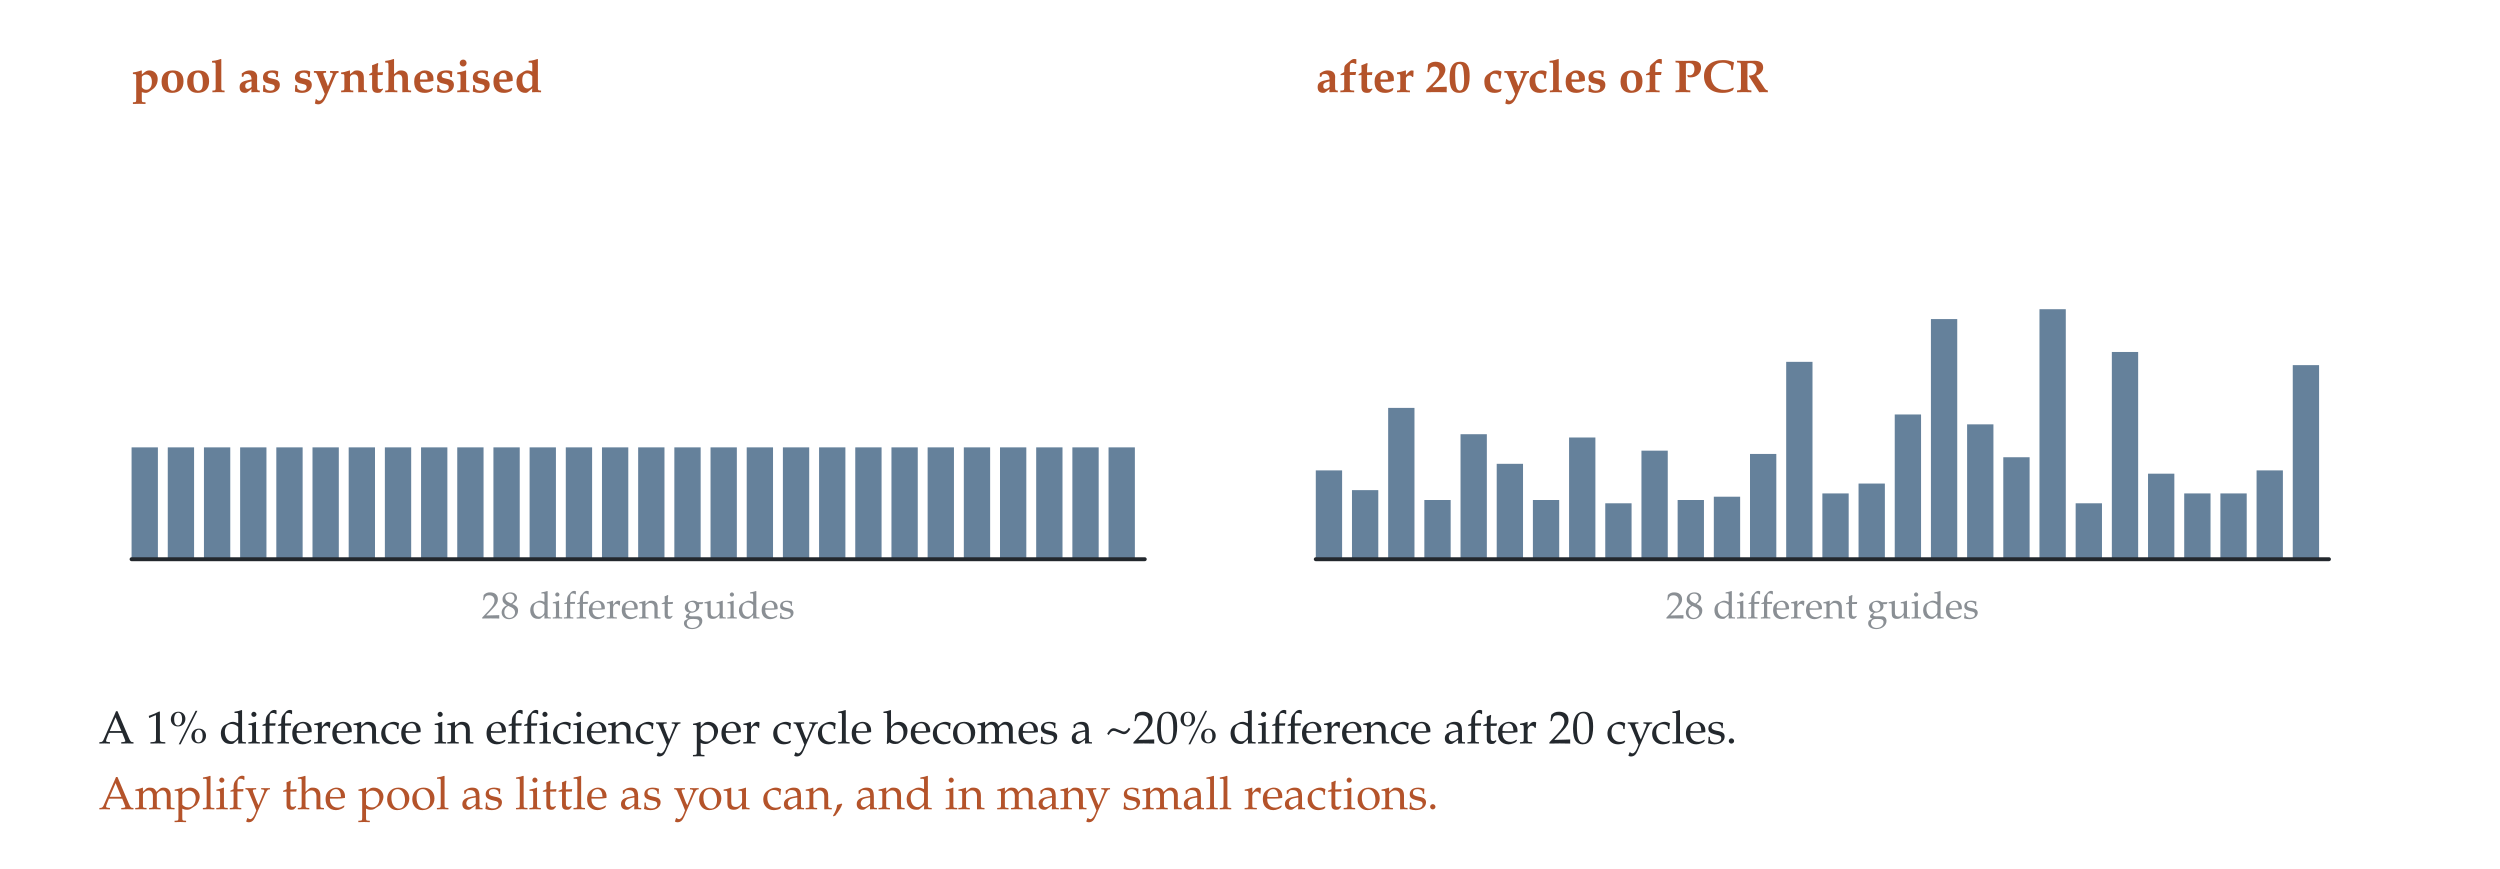
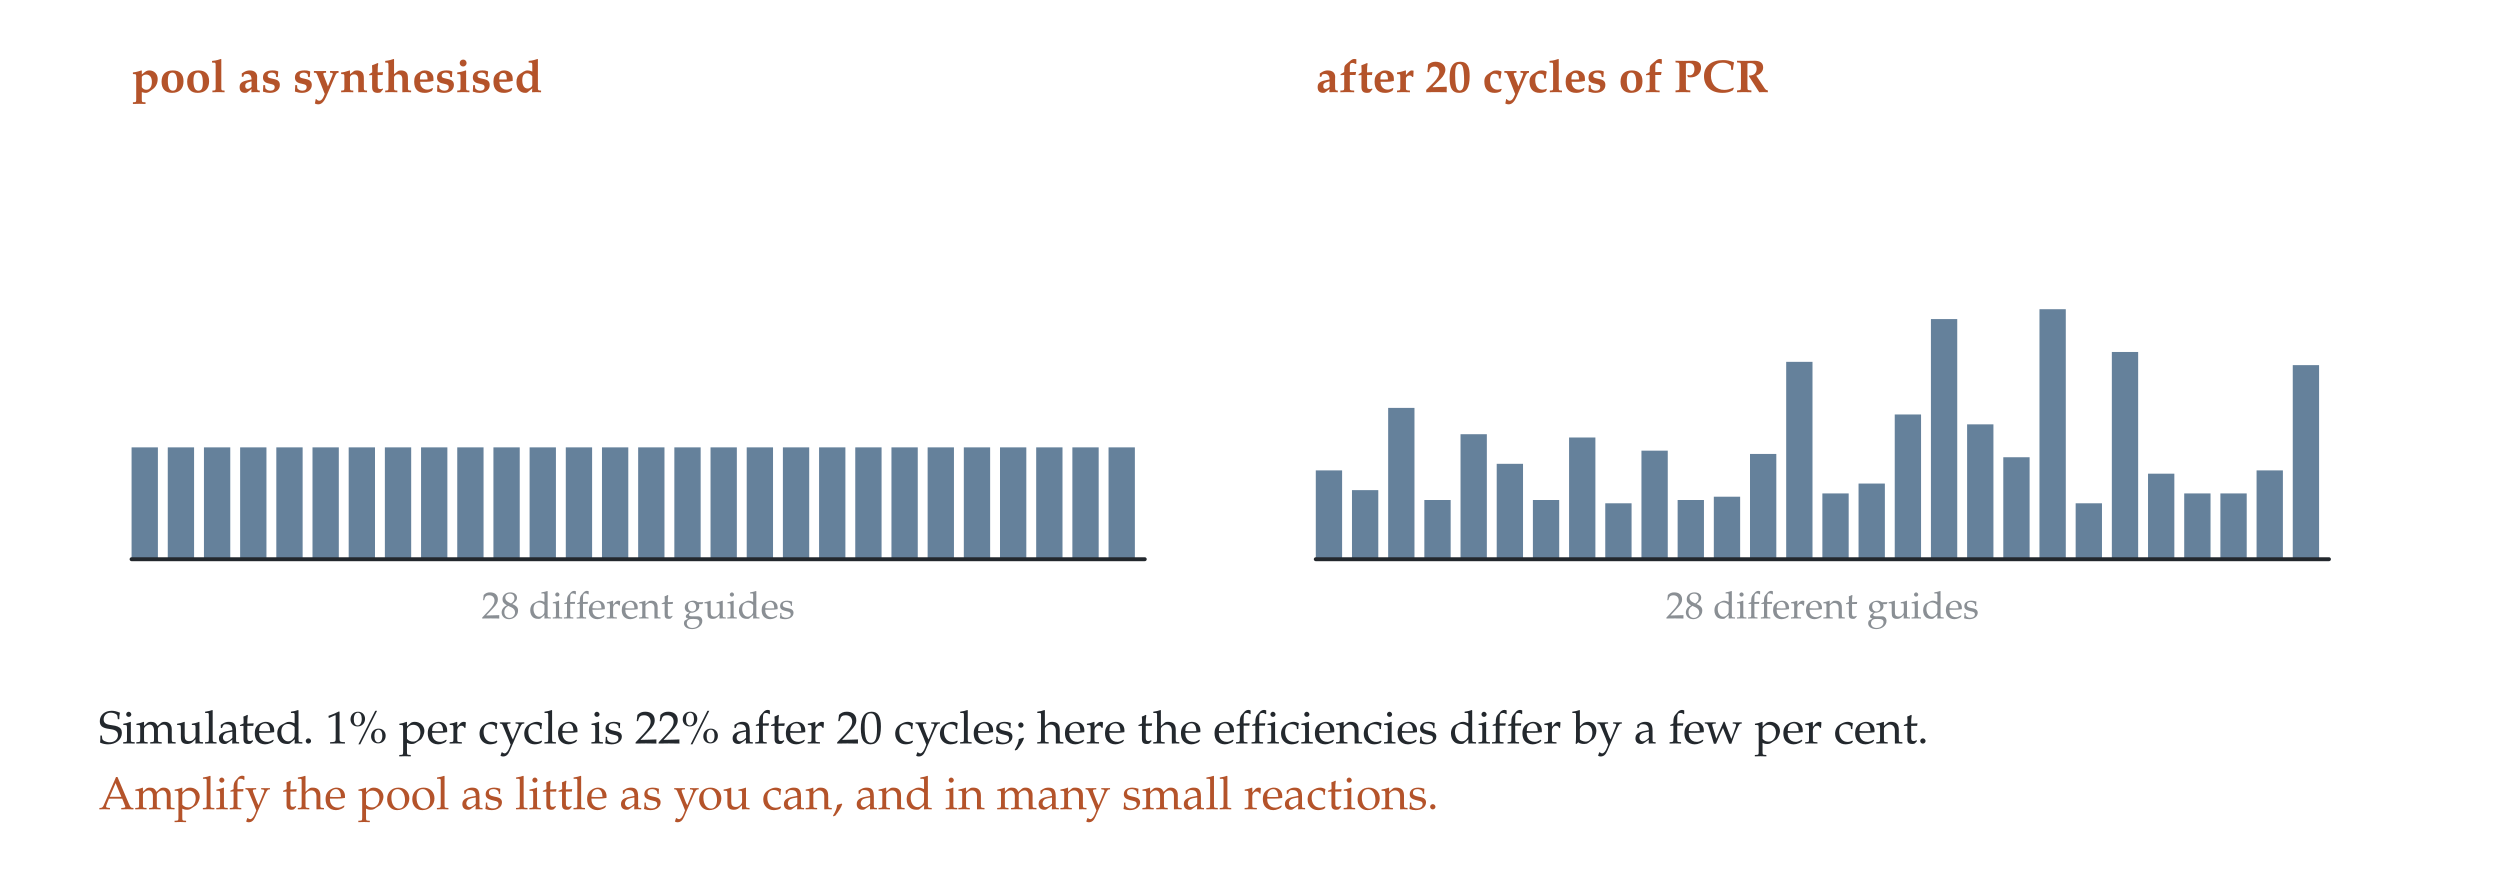
<svg xmlns="http://www.w3.org/2000/svg" viewBox="0 0 760 264" width="760" height="264" font-family="&quot;Palatino Linotype&quot;, &quot;Book Antiqua&quot;, Palatino, FreeSerif, serif" fill="#23282d">
  <rect width="760" height="264" fill="none" />
  <text x="40" y="28" font-size="14" fill="#b4532a" font-weight="bold">pool as synthesised</text>
  <rect x="40" y="136" width="8" height="34" fill="#4a6b8a" opacity="0.85" />
  <rect x="51" y="136" width="8" height="34" fill="#4a6b8a" opacity="0.85" />
  <rect x="62" y="136" width="8" height="34" fill="#4a6b8a" opacity="0.85" />
  <rect x="73" y="136" width="8" height="34" fill="#4a6b8a" opacity="0.85" />
  <rect x="84" y="136" width="8" height="34" fill="#4a6b8a" opacity="0.85" />
  <rect x="95" y="136" width="8" height="34" fill="#4a6b8a" opacity="0.85" />
  <rect x="106" y="136" width="8" height="34" fill="#4a6b8a" opacity="0.85" />
  <rect x="117" y="136" width="8" height="34" fill="#4a6b8a" opacity="0.85" />
  <rect x="128" y="136" width="8" height="34" fill="#4a6b8a" opacity="0.85" />
  <rect x="139" y="136" width="8" height="34" fill="#4a6b8a" opacity="0.85" />
  <rect x="150" y="136" width="8" height="34" fill="#4a6b8a" opacity="0.85" />
  <rect x="161" y="136" width="8" height="34" fill="#4a6b8a" opacity="0.85" />
  <rect x="172" y="136" width="8" height="34" fill="#4a6b8a" opacity="0.85" />
  <rect x="183" y="136" width="8" height="34" fill="#4a6b8a" opacity="0.85" />
  <rect x="194" y="136" width="8" height="34" fill="#4a6b8a" opacity="0.85" />
  <rect x="205" y="136" width="8" height="34" fill="#4a6b8a" opacity="0.85" />
  <rect x="216" y="136" width="8" height="34" fill="#4a6b8a" opacity="0.85" />
  <rect x="227" y="136" width="8" height="34" fill="#4a6b8a" opacity="0.85" />
  <rect x="238" y="136" width="8" height="34" fill="#4a6b8a" opacity="0.85" />
  <rect x="249" y="136" width="8" height="34" fill="#4a6b8a" opacity="0.85" />
  <rect x="260" y="136" width="8" height="34" fill="#4a6b8a" opacity="0.85" />
  <rect x="271" y="136" width="8" height="34" fill="#4a6b8a" opacity="0.85" />
  <rect x="282" y="136" width="8" height="34" fill="#4a6b8a" opacity="0.85" />
  <rect x="293" y="136" width="8" height="34" fill="#4a6b8a" opacity="0.85" />
  <rect x="304" y="136" width="8" height="34" fill="#4a6b8a" opacity="0.85" />
  <rect x="315" y="136" width="8" height="34" fill="#4a6b8a" opacity="0.85" />
  <rect x="326" y="136" width="8" height="34" fill="#4a6b8a" opacity="0.85" />
  <rect x="337" y="136" width="8" height="34" fill="#4a6b8a" opacity="0.85" />
  <line x1="40" y1="170" x2="348" y2="170" stroke="#23282d" stroke-width="1.2" stroke-linecap="round" />
  <text x="194.0" y="188" font-size="11.5" text-anchor="middle" fill="#8a8f94">28 different guides</text>
  <text x="400" y="28" font-size="14" fill="#b4532a" font-weight="bold">after 20 cycles of PCR</text>
  <rect x="400" y="143" width="8" height="27" fill="#4a6b8a" opacity="0.85" />
  <rect x="411" y="149" width="8" height="21" fill="#4a6b8a" opacity="0.85" />
  <rect x="422" y="124" width="8" height="46" fill="#4a6b8a" opacity="0.85" />
  <rect x="433" y="152" width="8" height="18" fill="#4a6b8a" opacity="0.85" />
  <rect x="444" y="132" width="8" height="38" fill="#4a6b8a" opacity="0.85" />
  <rect x="455" y="141" width="8" height="29" fill="#4a6b8a" opacity="0.85" />
  <rect x="466" y="152" width="8" height="18" fill="#4a6b8a" opacity="0.85" />
  <rect x="477" y="133" width="8" height="37" fill="#4a6b8a" opacity="0.85" />
  <rect x="488" y="153" width="8" height="17" fill="#4a6b8a" opacity="0.85" />
  <rect x="499" y="137" width="8" height="33" fill="#4a6b8a" opacity="0.85" />
  <rect x="510" y="152" width="8" height="18" fill="#4a6b8a" opacity="0.85" />
  <rect x="521" y="151" width="8" height="19" fill="#4a6b8a" opacity="0.85" />
  <rect x="532" y="138" width="8" height="32" fill="#4a6b8a" opacity="0.85" />
  <rect x="543" y="110" width="8" height="60" fill="#4a6b8a" opacity="0.85" />
  <rect x="554" y="150" width="8" height="20" fill="#4a6b8a" opacity="0.85" />
  <rect x="565" y="147" width="8" height="23" fill="#4a6b8a" opacity="0.85" />
  <rect x="576" y="126" width="8" height="44" fill="#4a6b8a" opacity="0.85" />
  <rect x="587" y="97" width="8" height="73" fill="#4a6b8a" opacity="0.85" />
  <rect x="598" y="129" width="8" height="41" fill="#4a6b8a" opacity="0.85" />
  <rect x="609" y="139" width="8" height="31" fill="#4a6b8a" opacity="0.85" />
  <rect x="620" y="94" width="8" height="76" fill="#4a6b8a" opacity="0.85" />
  <rect x="631" y="153" width="8" height="17" fill="#4a6b8a" opacity="0.85" />
  <rect x="642" y="107" width="8" height="63" fill="#4a6b8a" opacity="0.85" />
  <rect x="653" y="144" width="8" height="26" fill="#4a6b8a" opacity="0.85" />
  <rect x="664" y="150" width="8" height="20" fill="#4a6b8a" opacity="0.85" />
  <rect x="675" y="150" width="8" height="20" fill="#4a6b8a" opacity="0.85" />
  <rect x="686" y="143" width="8" height="27" fill="#4a6b8a" opacity="0.85" />
  <rect x="697" y="111" width="8" height="59" fill="#4a6b8a" opacity="0.85" />
  <line x1="400" y1="170" x2="708" y2="170" stroke="#23282d" stroke-width="1.2" stroke-linecap="round" />
  <text x="554.0" y="188" font-size="11.5" text-anchor="middle" fill="#8a8f94">28 different guides</text>
-   <text x="30" y="226" font-size="14" fill="#23282d">A 1% difference in efficiency per cycle becomes a ~20% difference after 20 cycles.</text>
+   <text x="30" y="226" font-size="14" fill="#23282d">Simulated. 1% per cycle is 22% after 20 cycles; here the efficiencies differ by a few per cent.</text>
  <text x="30" y="246" font-size="14" fill="#b4532a">Amplify the pool as little as you can, and in many small reactions.</text>
</svg>
